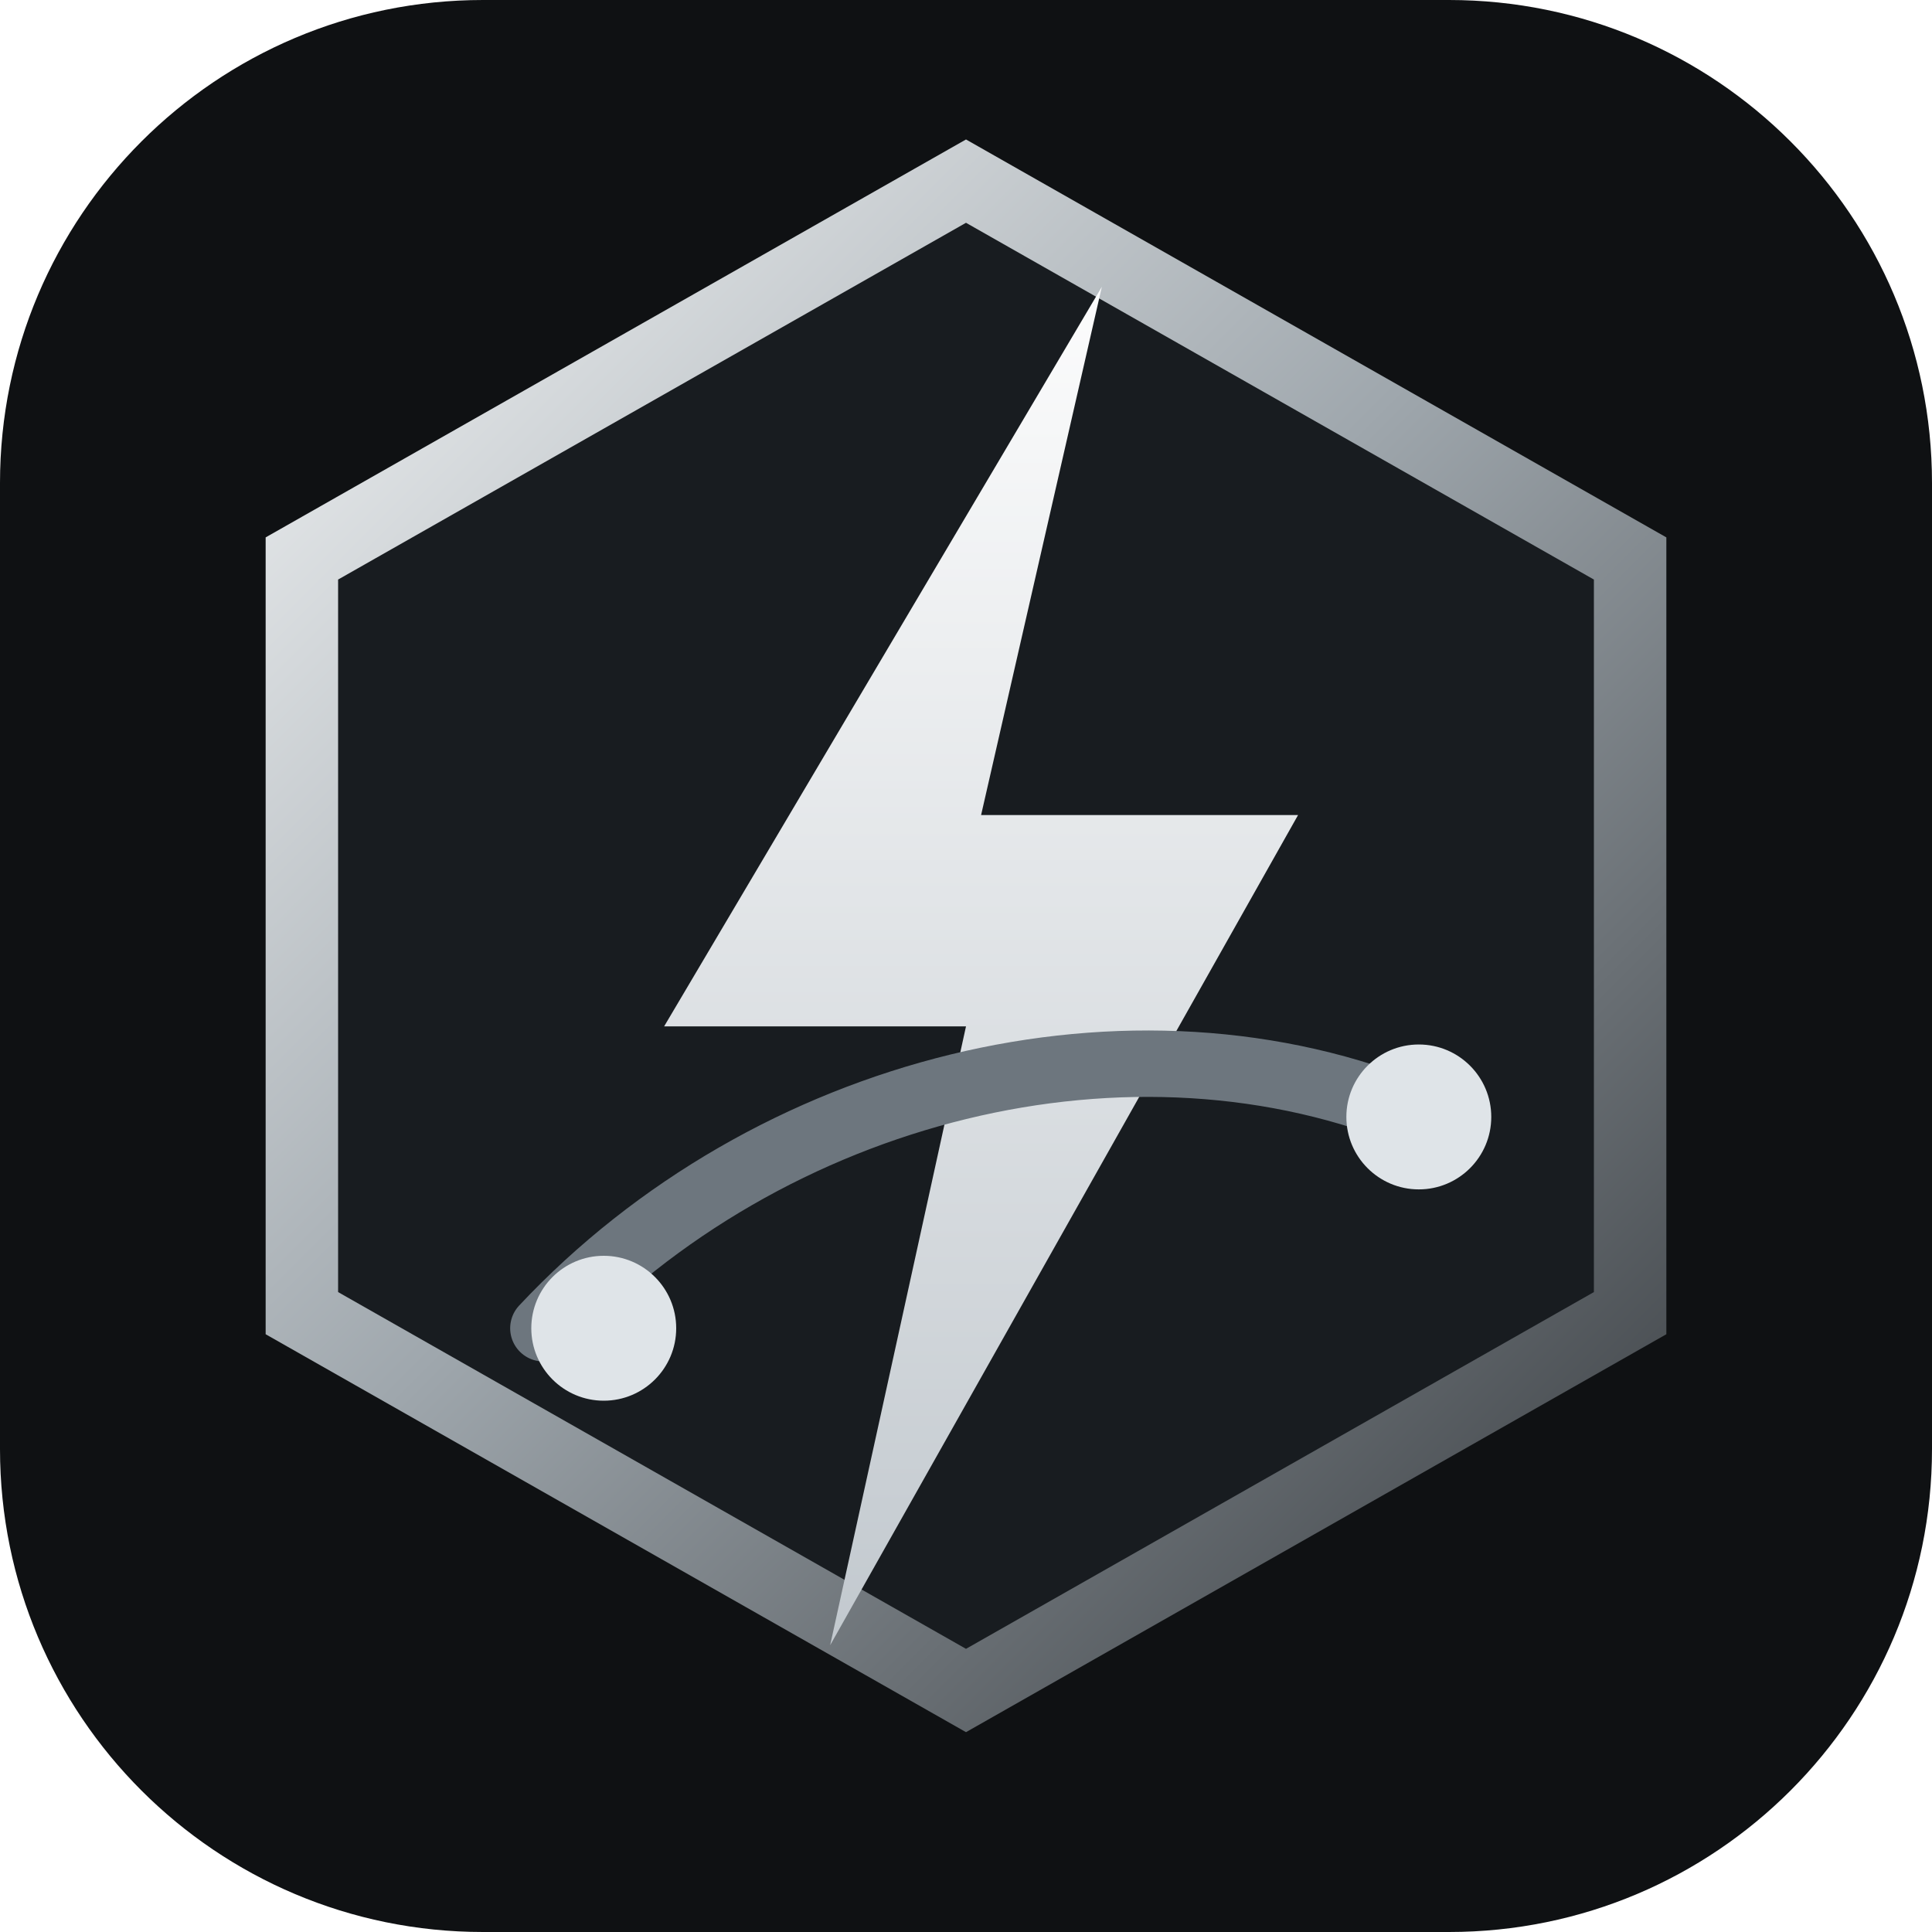
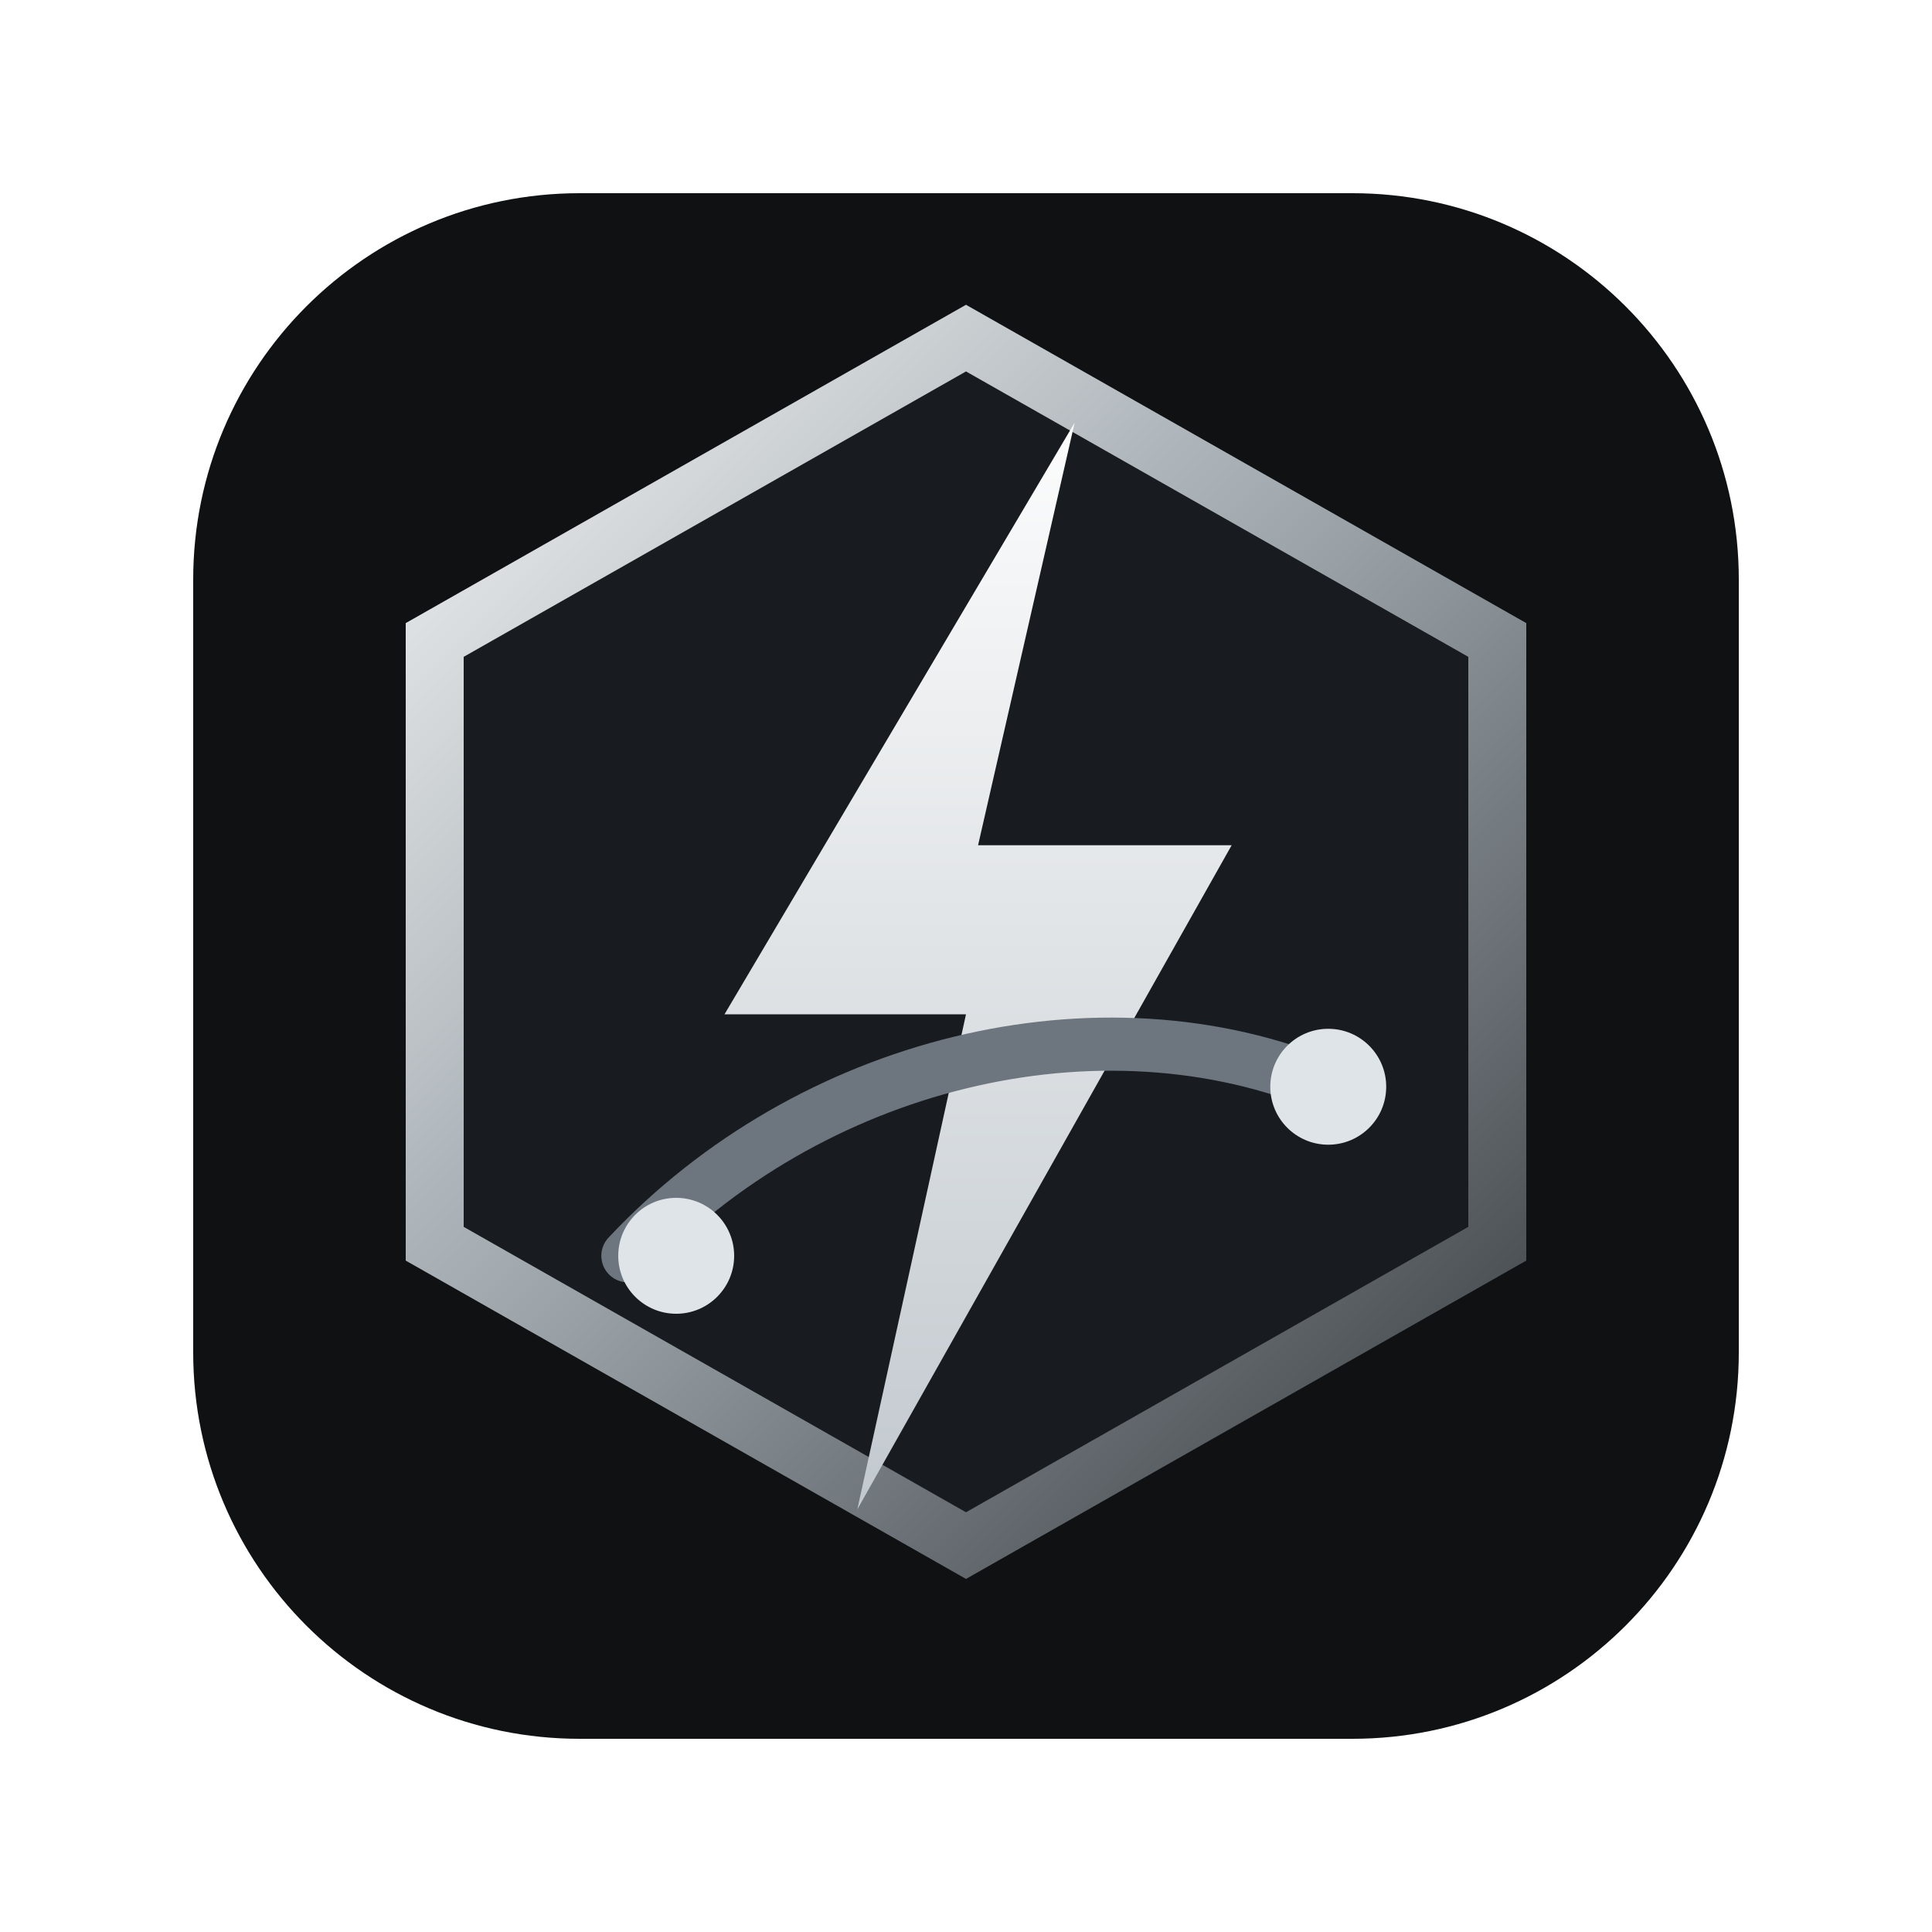
<svg xmlns="http://www.w3.org/2000/svg" viewBox="0 0 64 64" role="img" aria-label="Boltz">
  <defs>
    <linearGradient id="g" x1="8" y1="8" x2="56" y2="56" gradientUnits="userSpaceOnUse">
      <stop offset="0" stop-color="#f2f4f5" />
      <stop offset="0.45" stop-color="#9fa7ad" />
      <stop offset="1" stop-color="#34383c" />
    </linearGradient>
    <linearGradient id="bolt" x1="30" y1="7" x2="30" y2="57" gradientUnits="userSpaceOnUse">
      <stop offset="0" stop-color="#ffffff" />
      <stop offset="1" stop-color="#bfc6cc" />
    </linearGradient>
  </defs>
-   <rect width="64" height="64" rx="16" fill="#0f1113" />
-   <path d="M32 6 54 18.5v25L32 56 10 43.5v-25L32 6Z" fill="#181c20" stroke="url(#g)" stroke-width="2.4" />
-   <path d="M36.5 9.5 22 34h10l-4.5 20.5L43 27H32.5l4-17.5Z" fill="url(#bolt)" />
-   <path d="M18 44c7.5-8 19.5-11 29-7" fill="none" stroke="#6d767e" stroke-width="2.2" stroke-linecap="round" />
-   <circle cx="20" cy="44" r="2.4" fill="#dfe4e8" />
-   <circle cx="47" cy="37" r="2.4" fill="#dfe4e8" />
+   <g transform="translate(6.4 6.4) scale(0.8)">
+     <rect width="64" height="64" rx="16" fill="#0f1113" />
+     <path d="M32 6 54 18.5v25L32 56 10 43.5v-25L32 6Z" fill="#181c20" stroke="url(#g)" stroke-width="2.4" />
+     <path d="M36.5 9.5 22 34h10l-4.5 20.5L43 27H32.5l4-17.5Z" fill="url(#bolt)" />
+     <path d="M18 44c7.5-8 19.5-11 29-7" fill="none" stroke="#6d767e" stroke-width="2.2" stroke-linecap="round" />
+     <circle cx="20" cy="44" r="2.4" fill="#dfe4e8" />
+     <circle cx="47" cy="37" r="2.4" fill="#dfe4e8" />
+   </g>
</svg>
